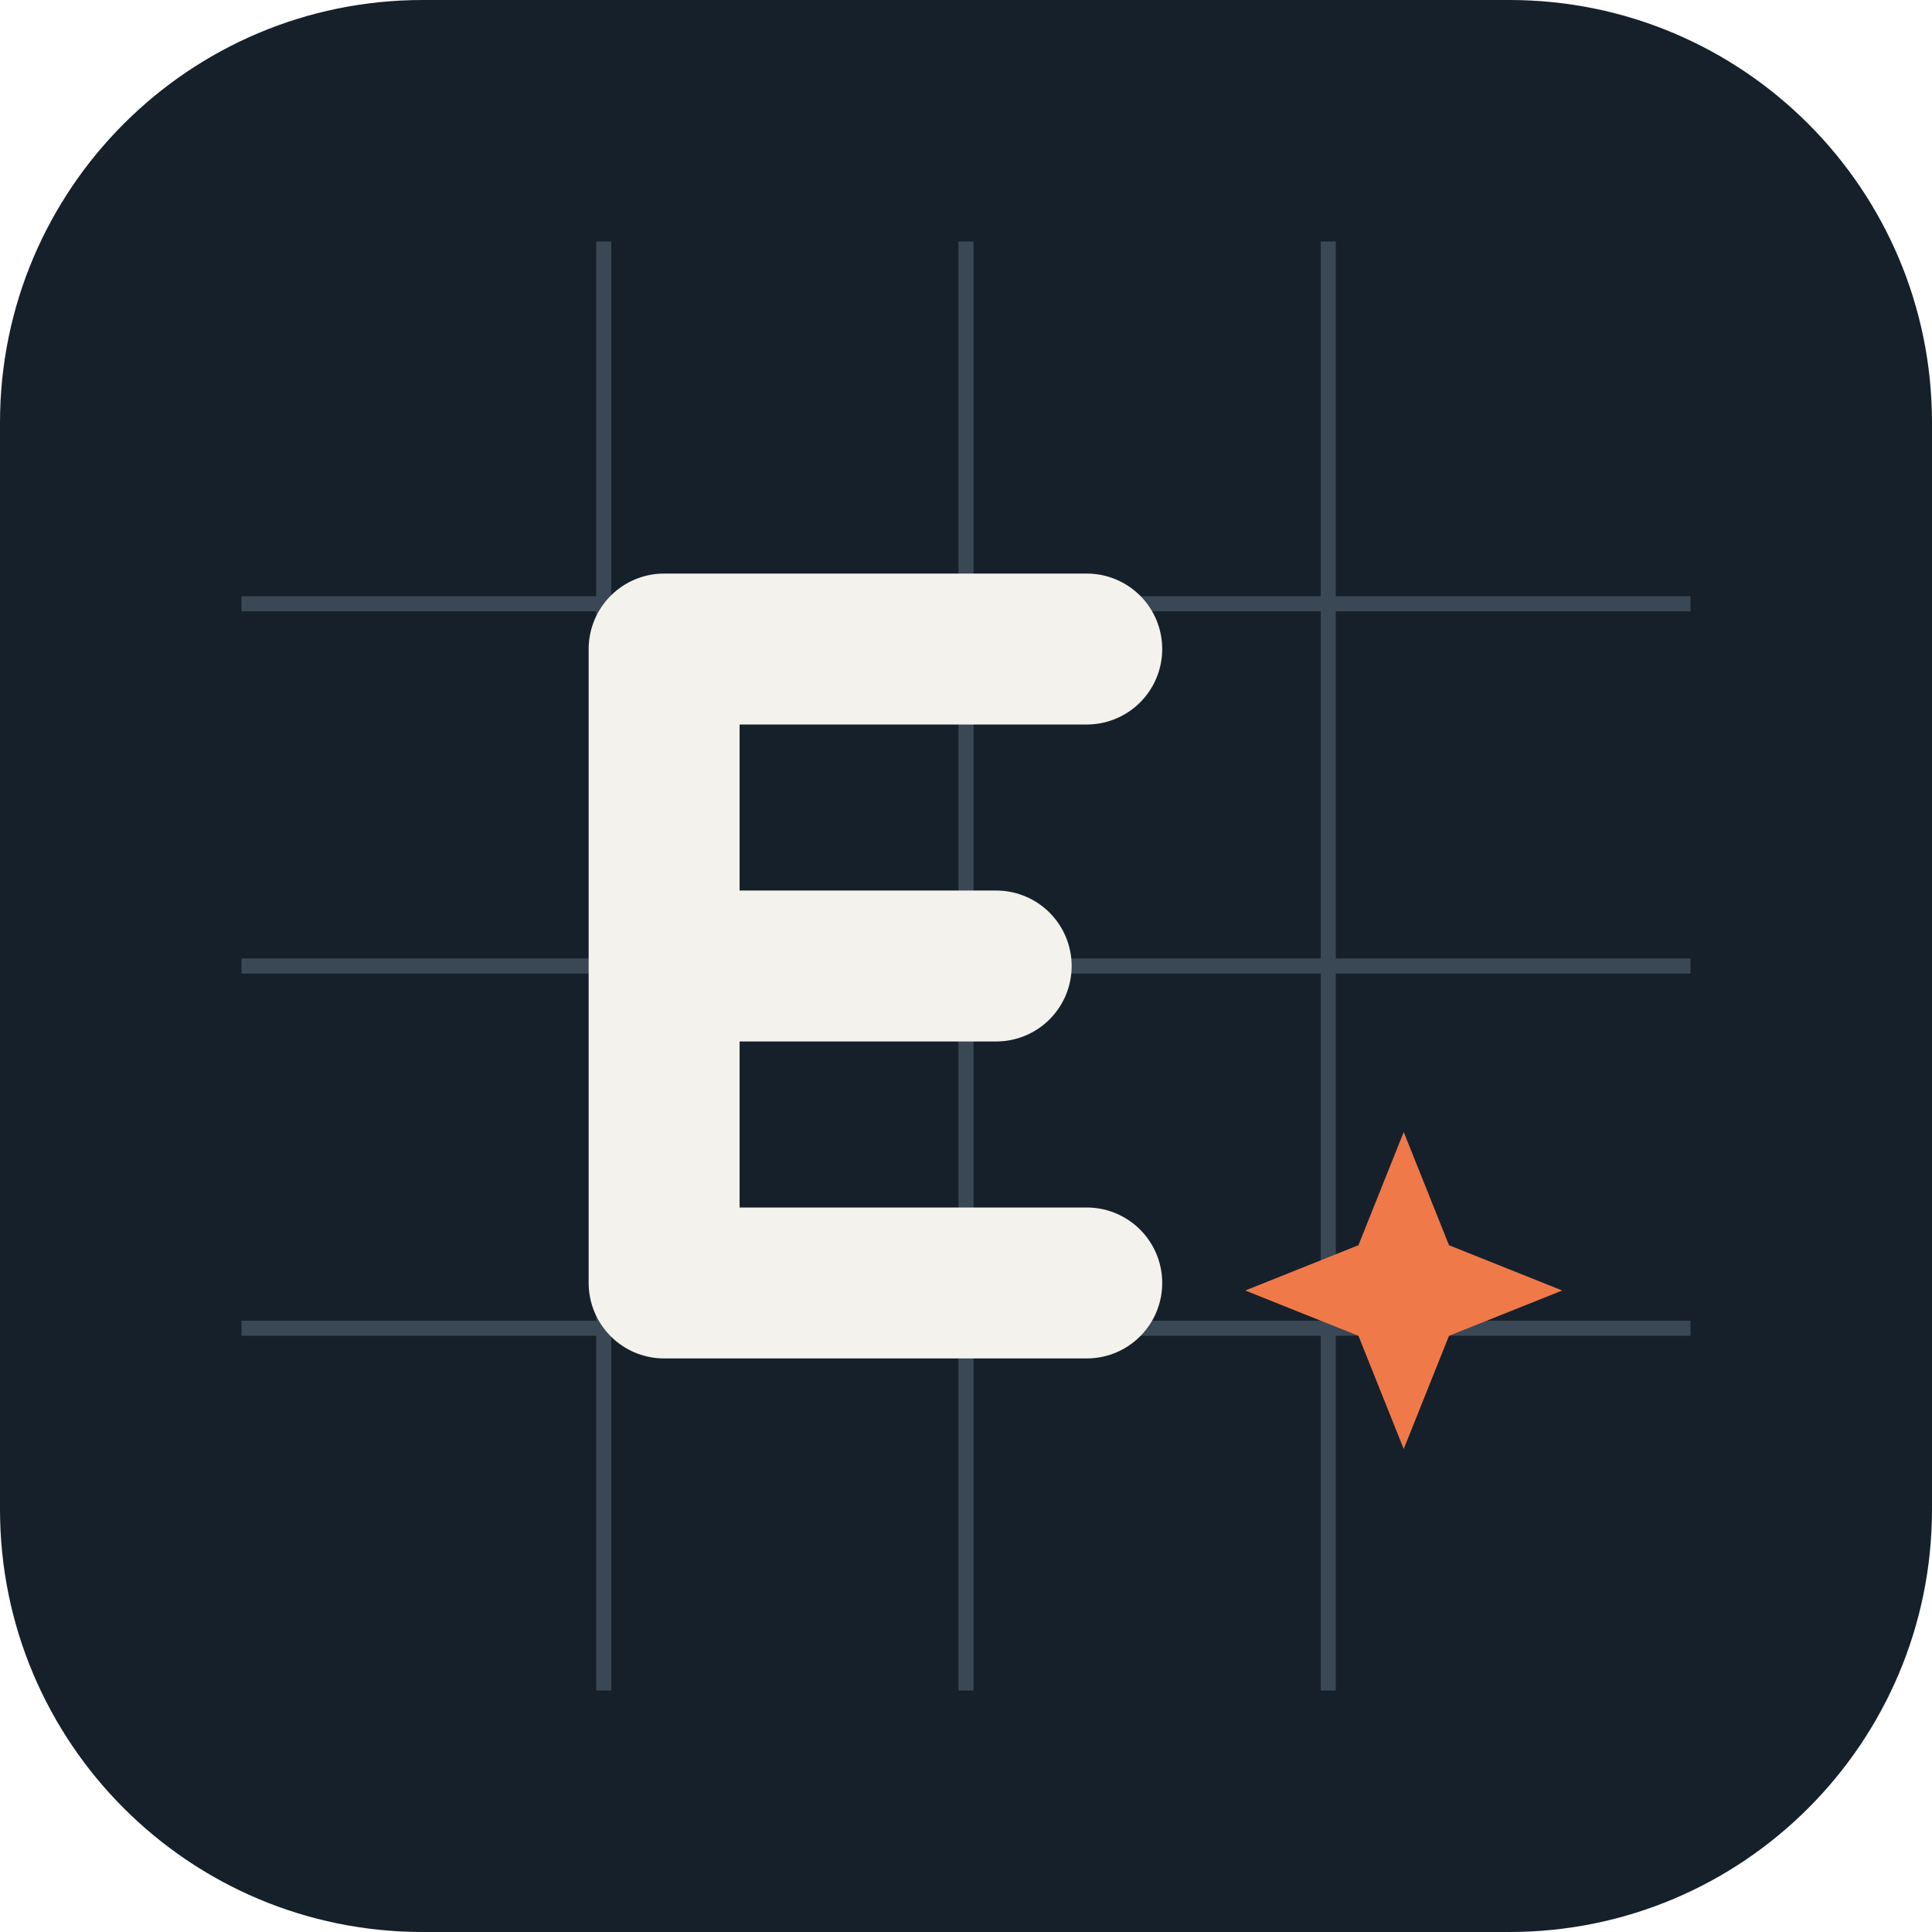
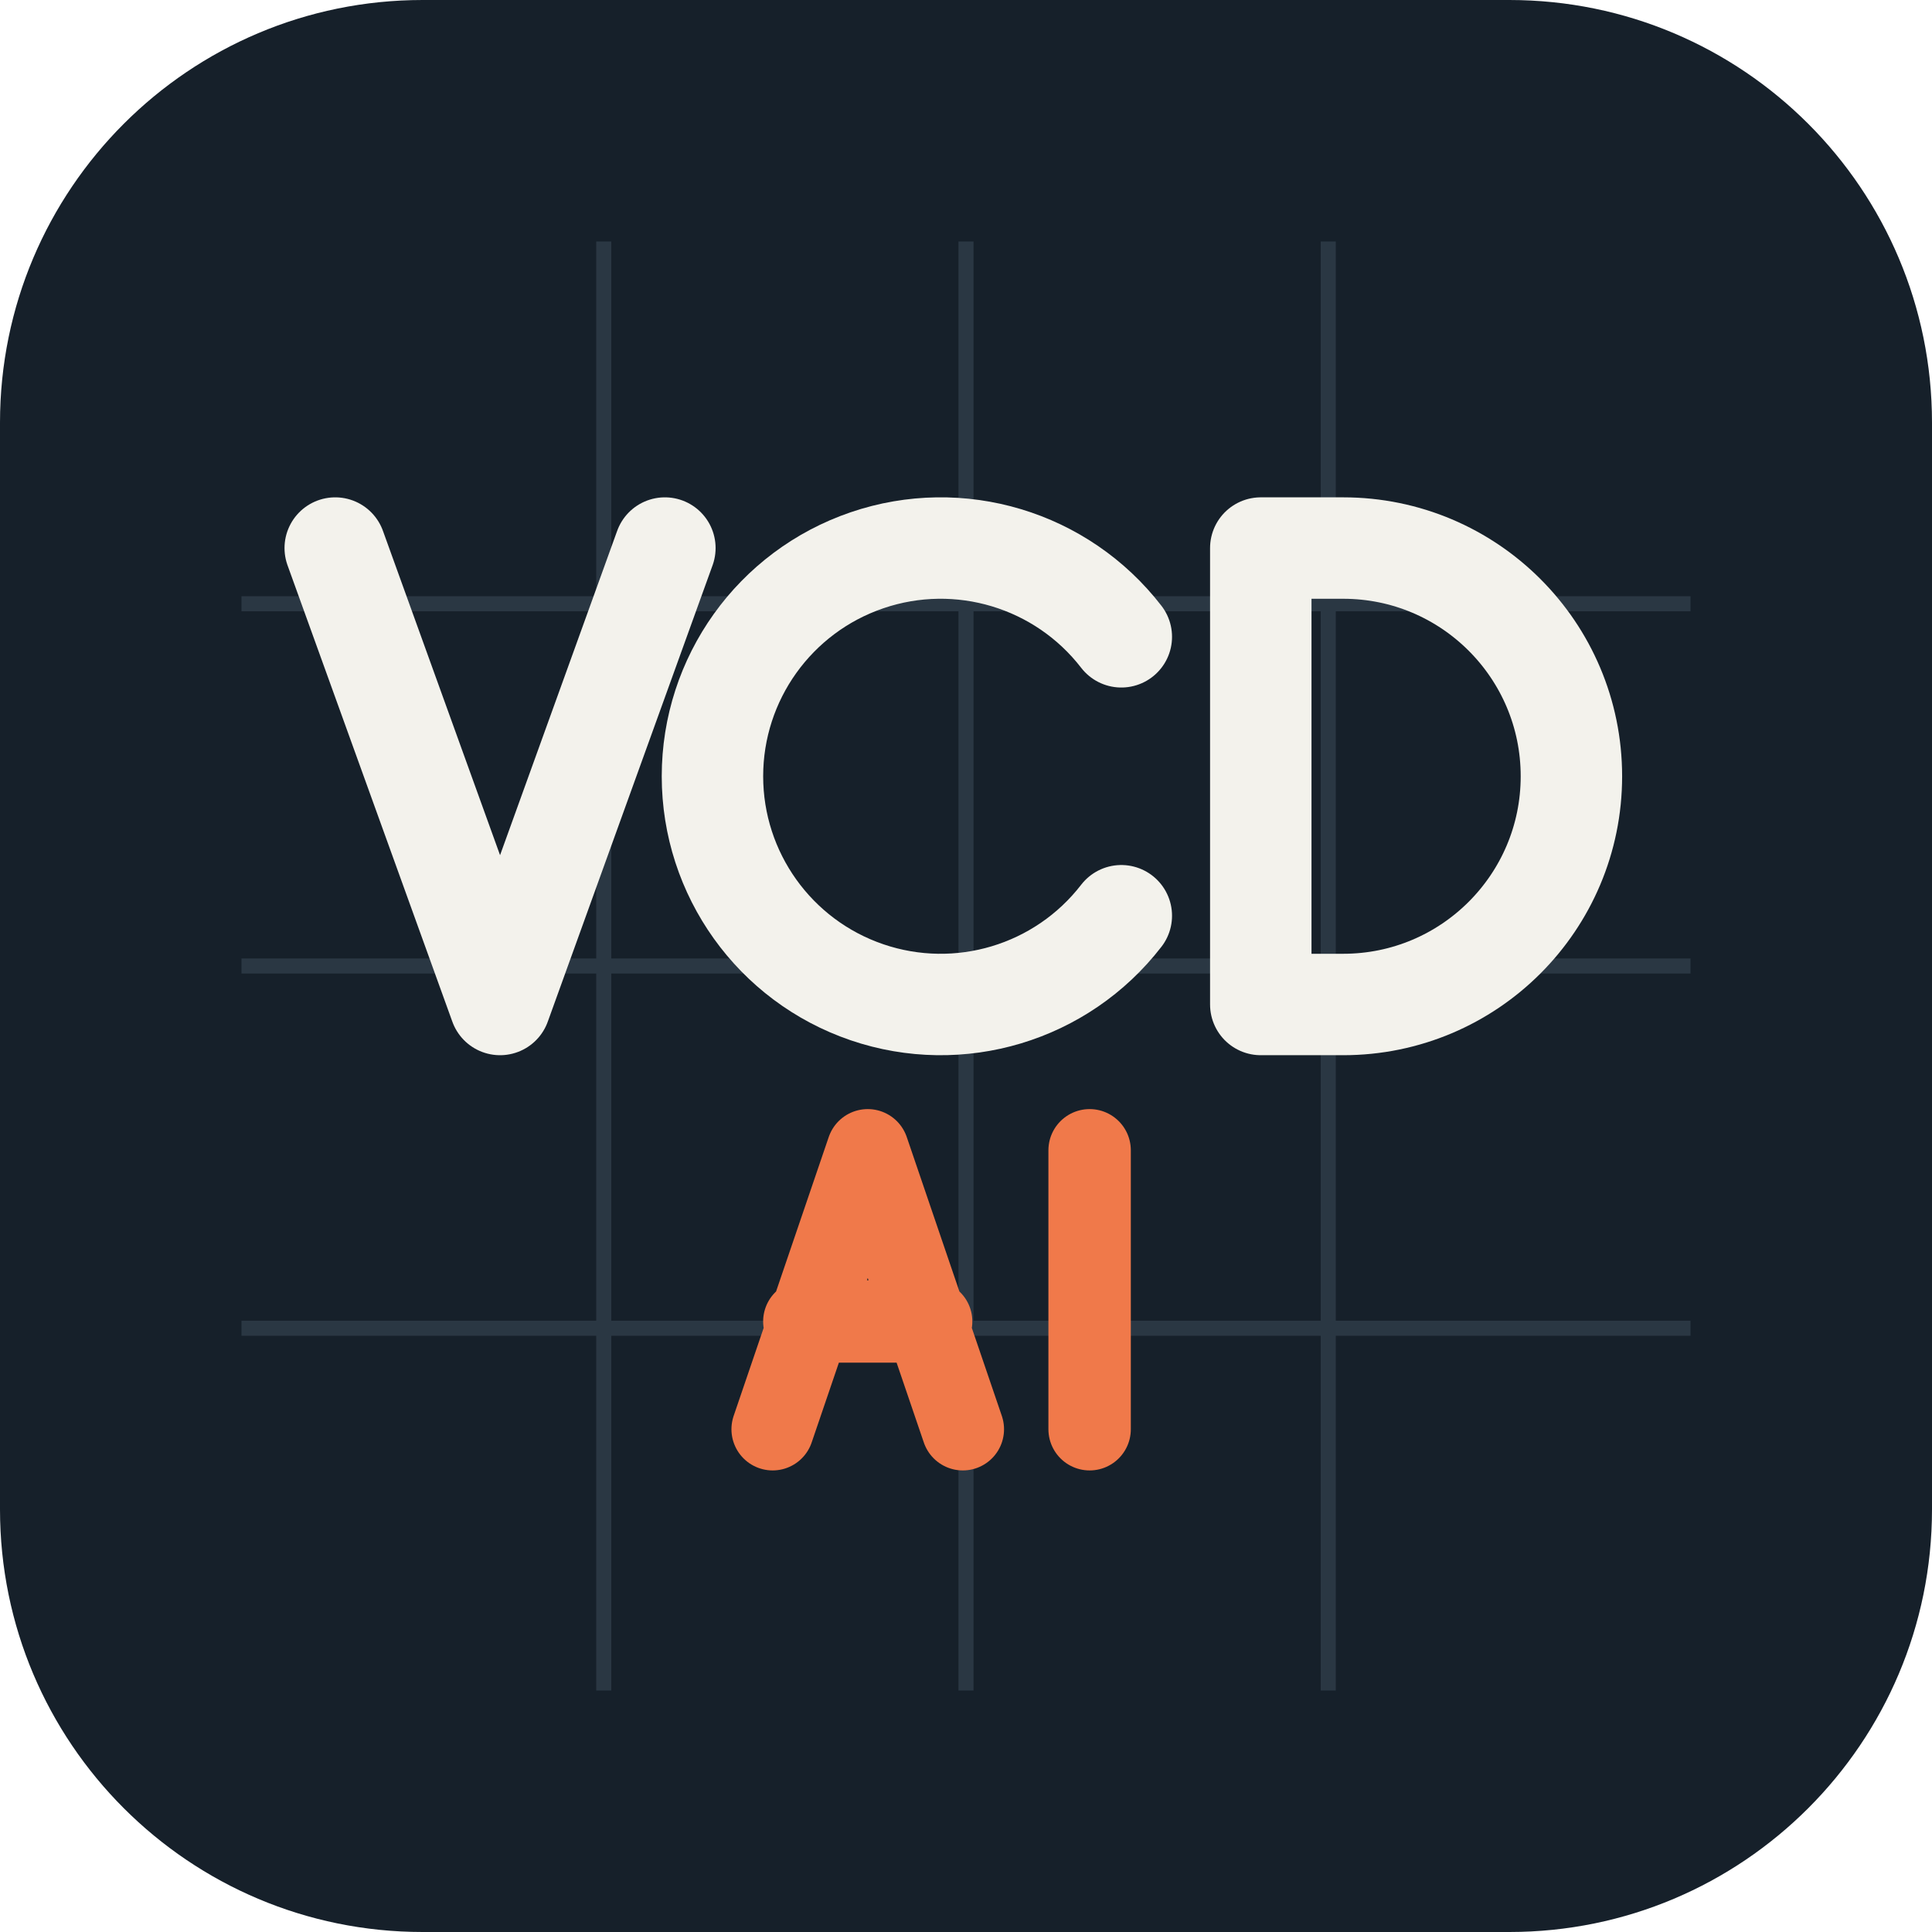
<svg xmlns="http://www.w3.org/2000/svg" viewBox="0 0 512 512">
  <rect width="512" height="512" rx="112" fill="#16202A" />
-   <g fill="none" stroke="#3A4754" stroke-width="4">
+   <g fill="none" stroke="#2A3743" stroke-width="4">
    <path d="M64 160H448M64 256H448M64 352H448M160 64V448M256 64V448M352 64V448" />
  </g>
-   <path d="M288 172H176V340H288M176 256h88" fill="none" stroke="#F3F2EC" stroke-width="40" stroke-linecap="round" stroke-linejoin="round" />
-   <path d="M372 300l12 30 30 12-30 12-12 30-12-30-30-12 30-12z" fill="#F0794A" />
+   <g transform="translate(256 262) scale(0.84) translate(-265 -271)">
+     <g fill="none" stroke="#F3F2EC" stroke-width="32" stroke-linecap="round" stroke-linejoin="round">
+       <path d="M66 132L118 276L170 132" />
+       <path d="M314 160A72 72 0 1 0 314 248" />
+       <path d="M358 132V276H384A72 72 0 0 0 384 132Z" />
+     </g>
+     <g fill="none" stroke="#F0794A" stroke-width="26" stroke-linecap="round" stroke-linejoin="round">
+       <path d="M204 410L234 322L264 410M214 376H254" />
+       <path d="M304 322V410" />
+     </g>
+   </g>
</svg>
